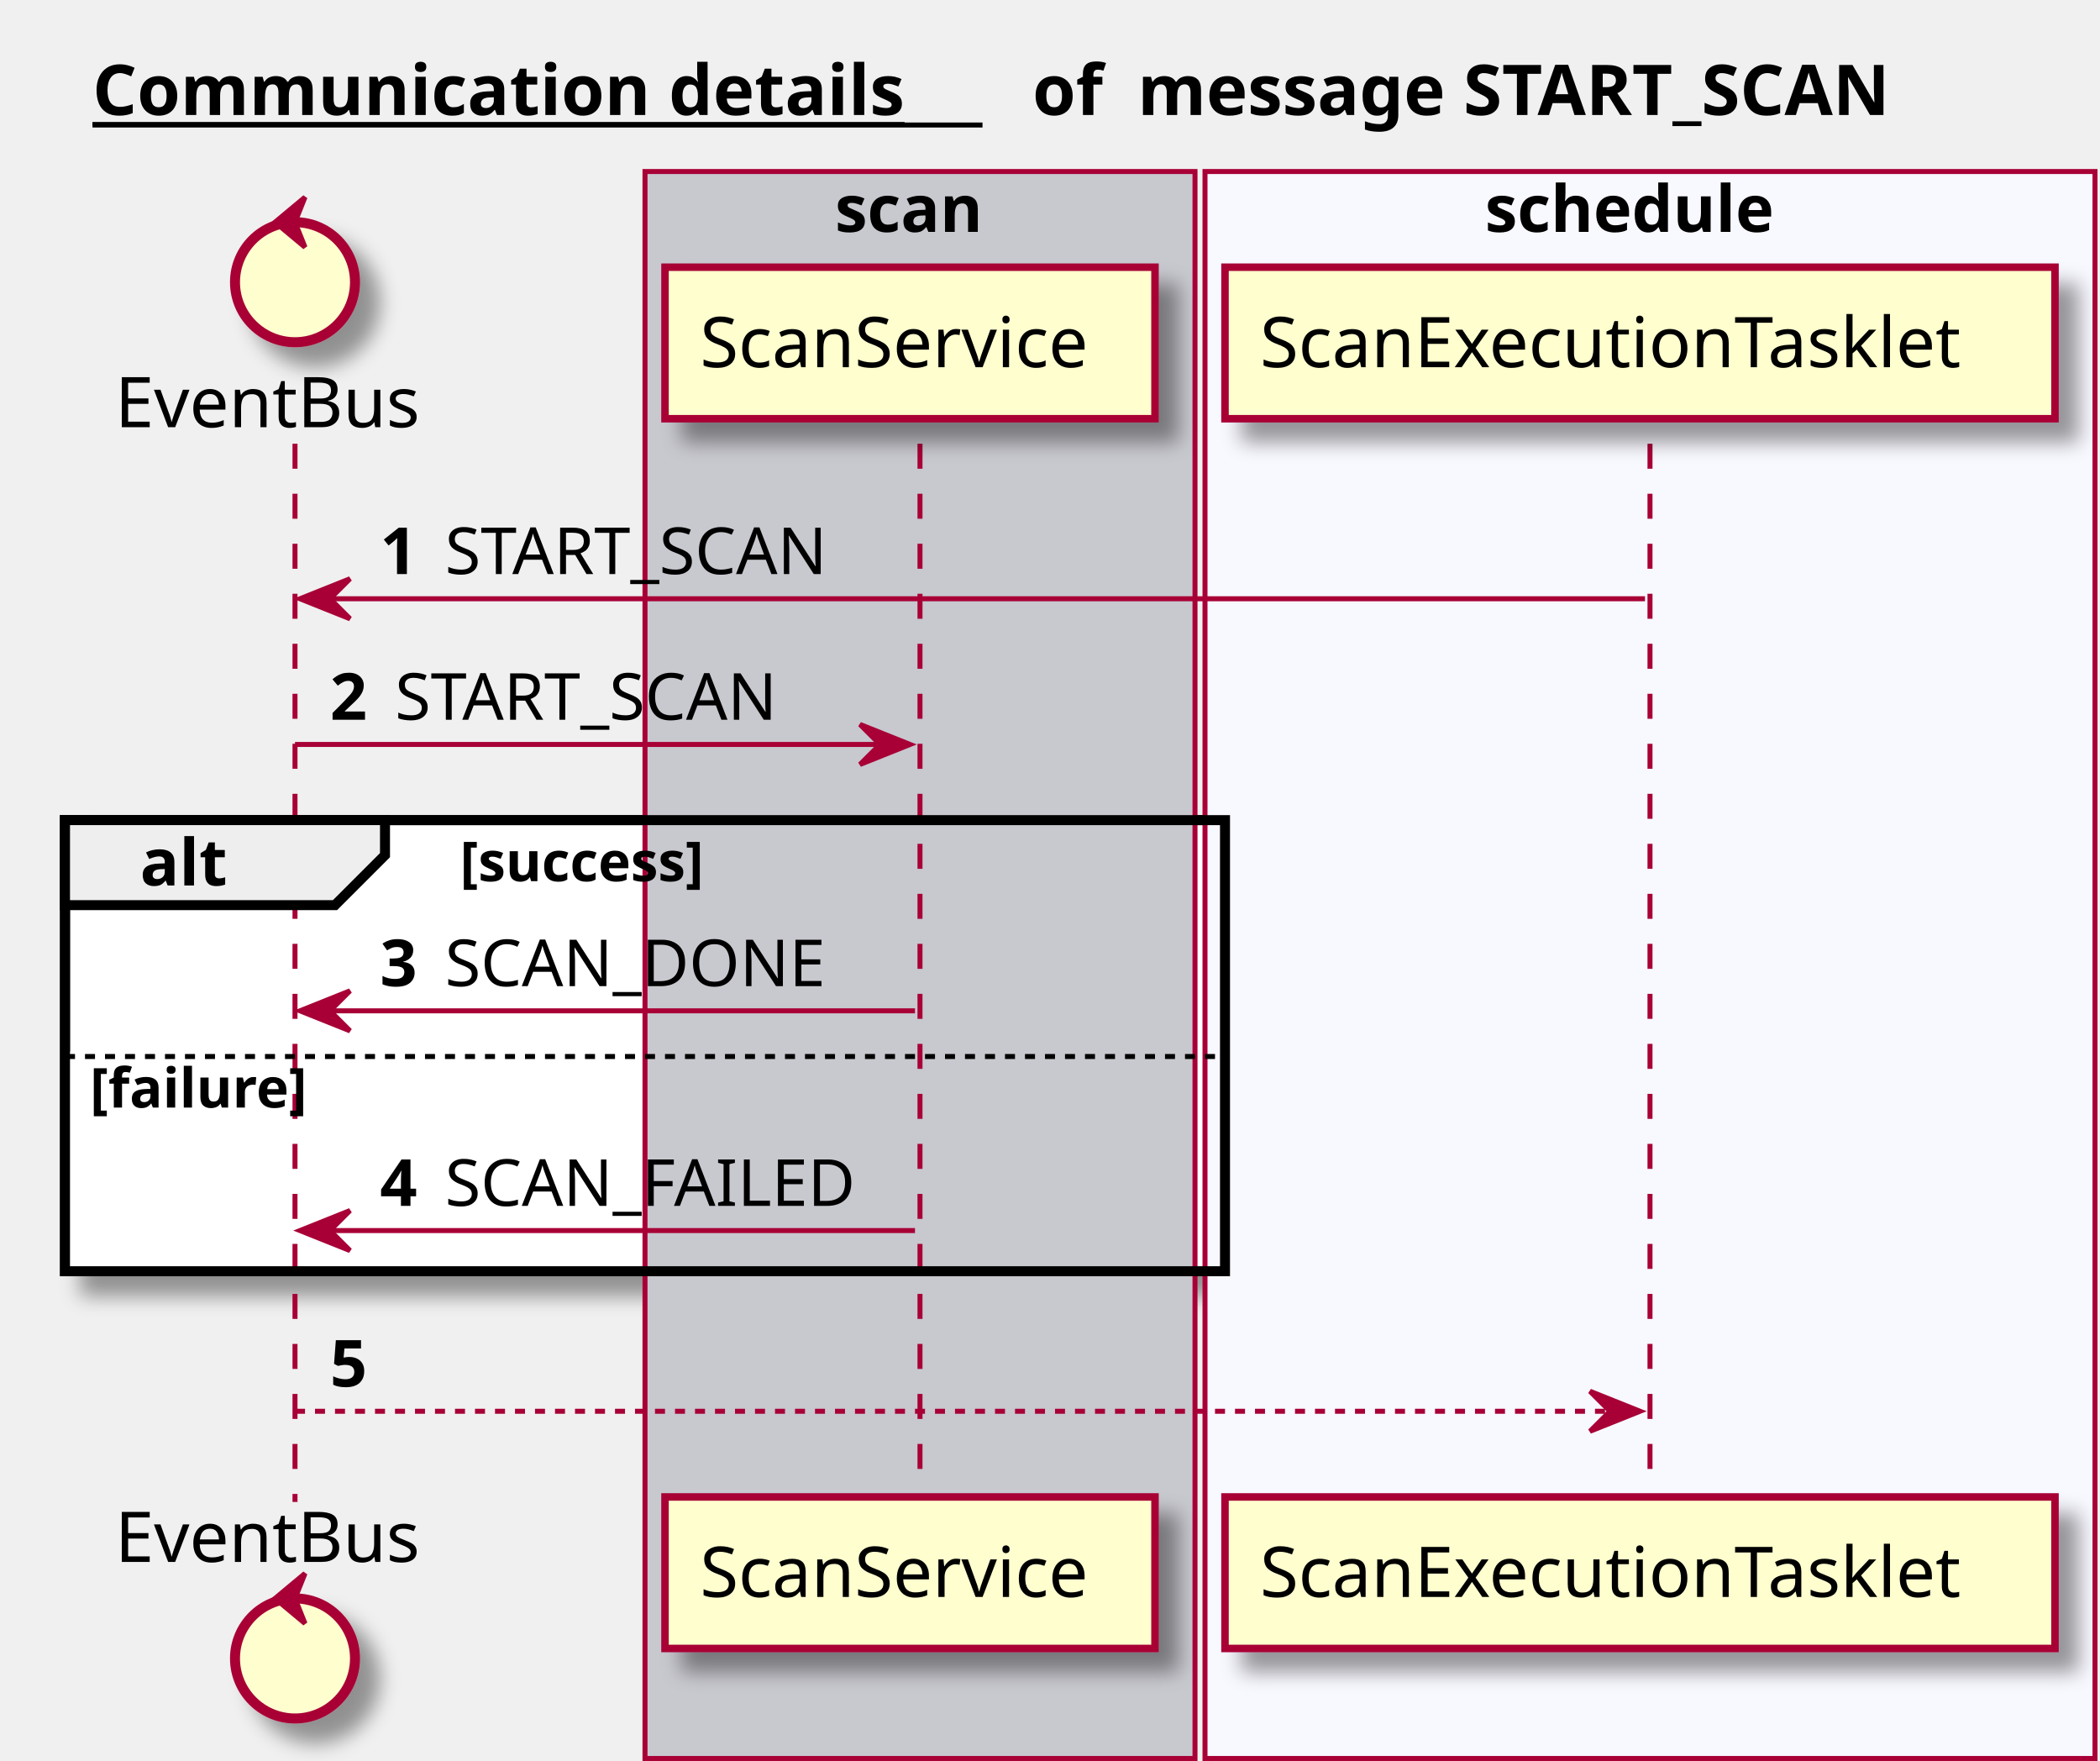
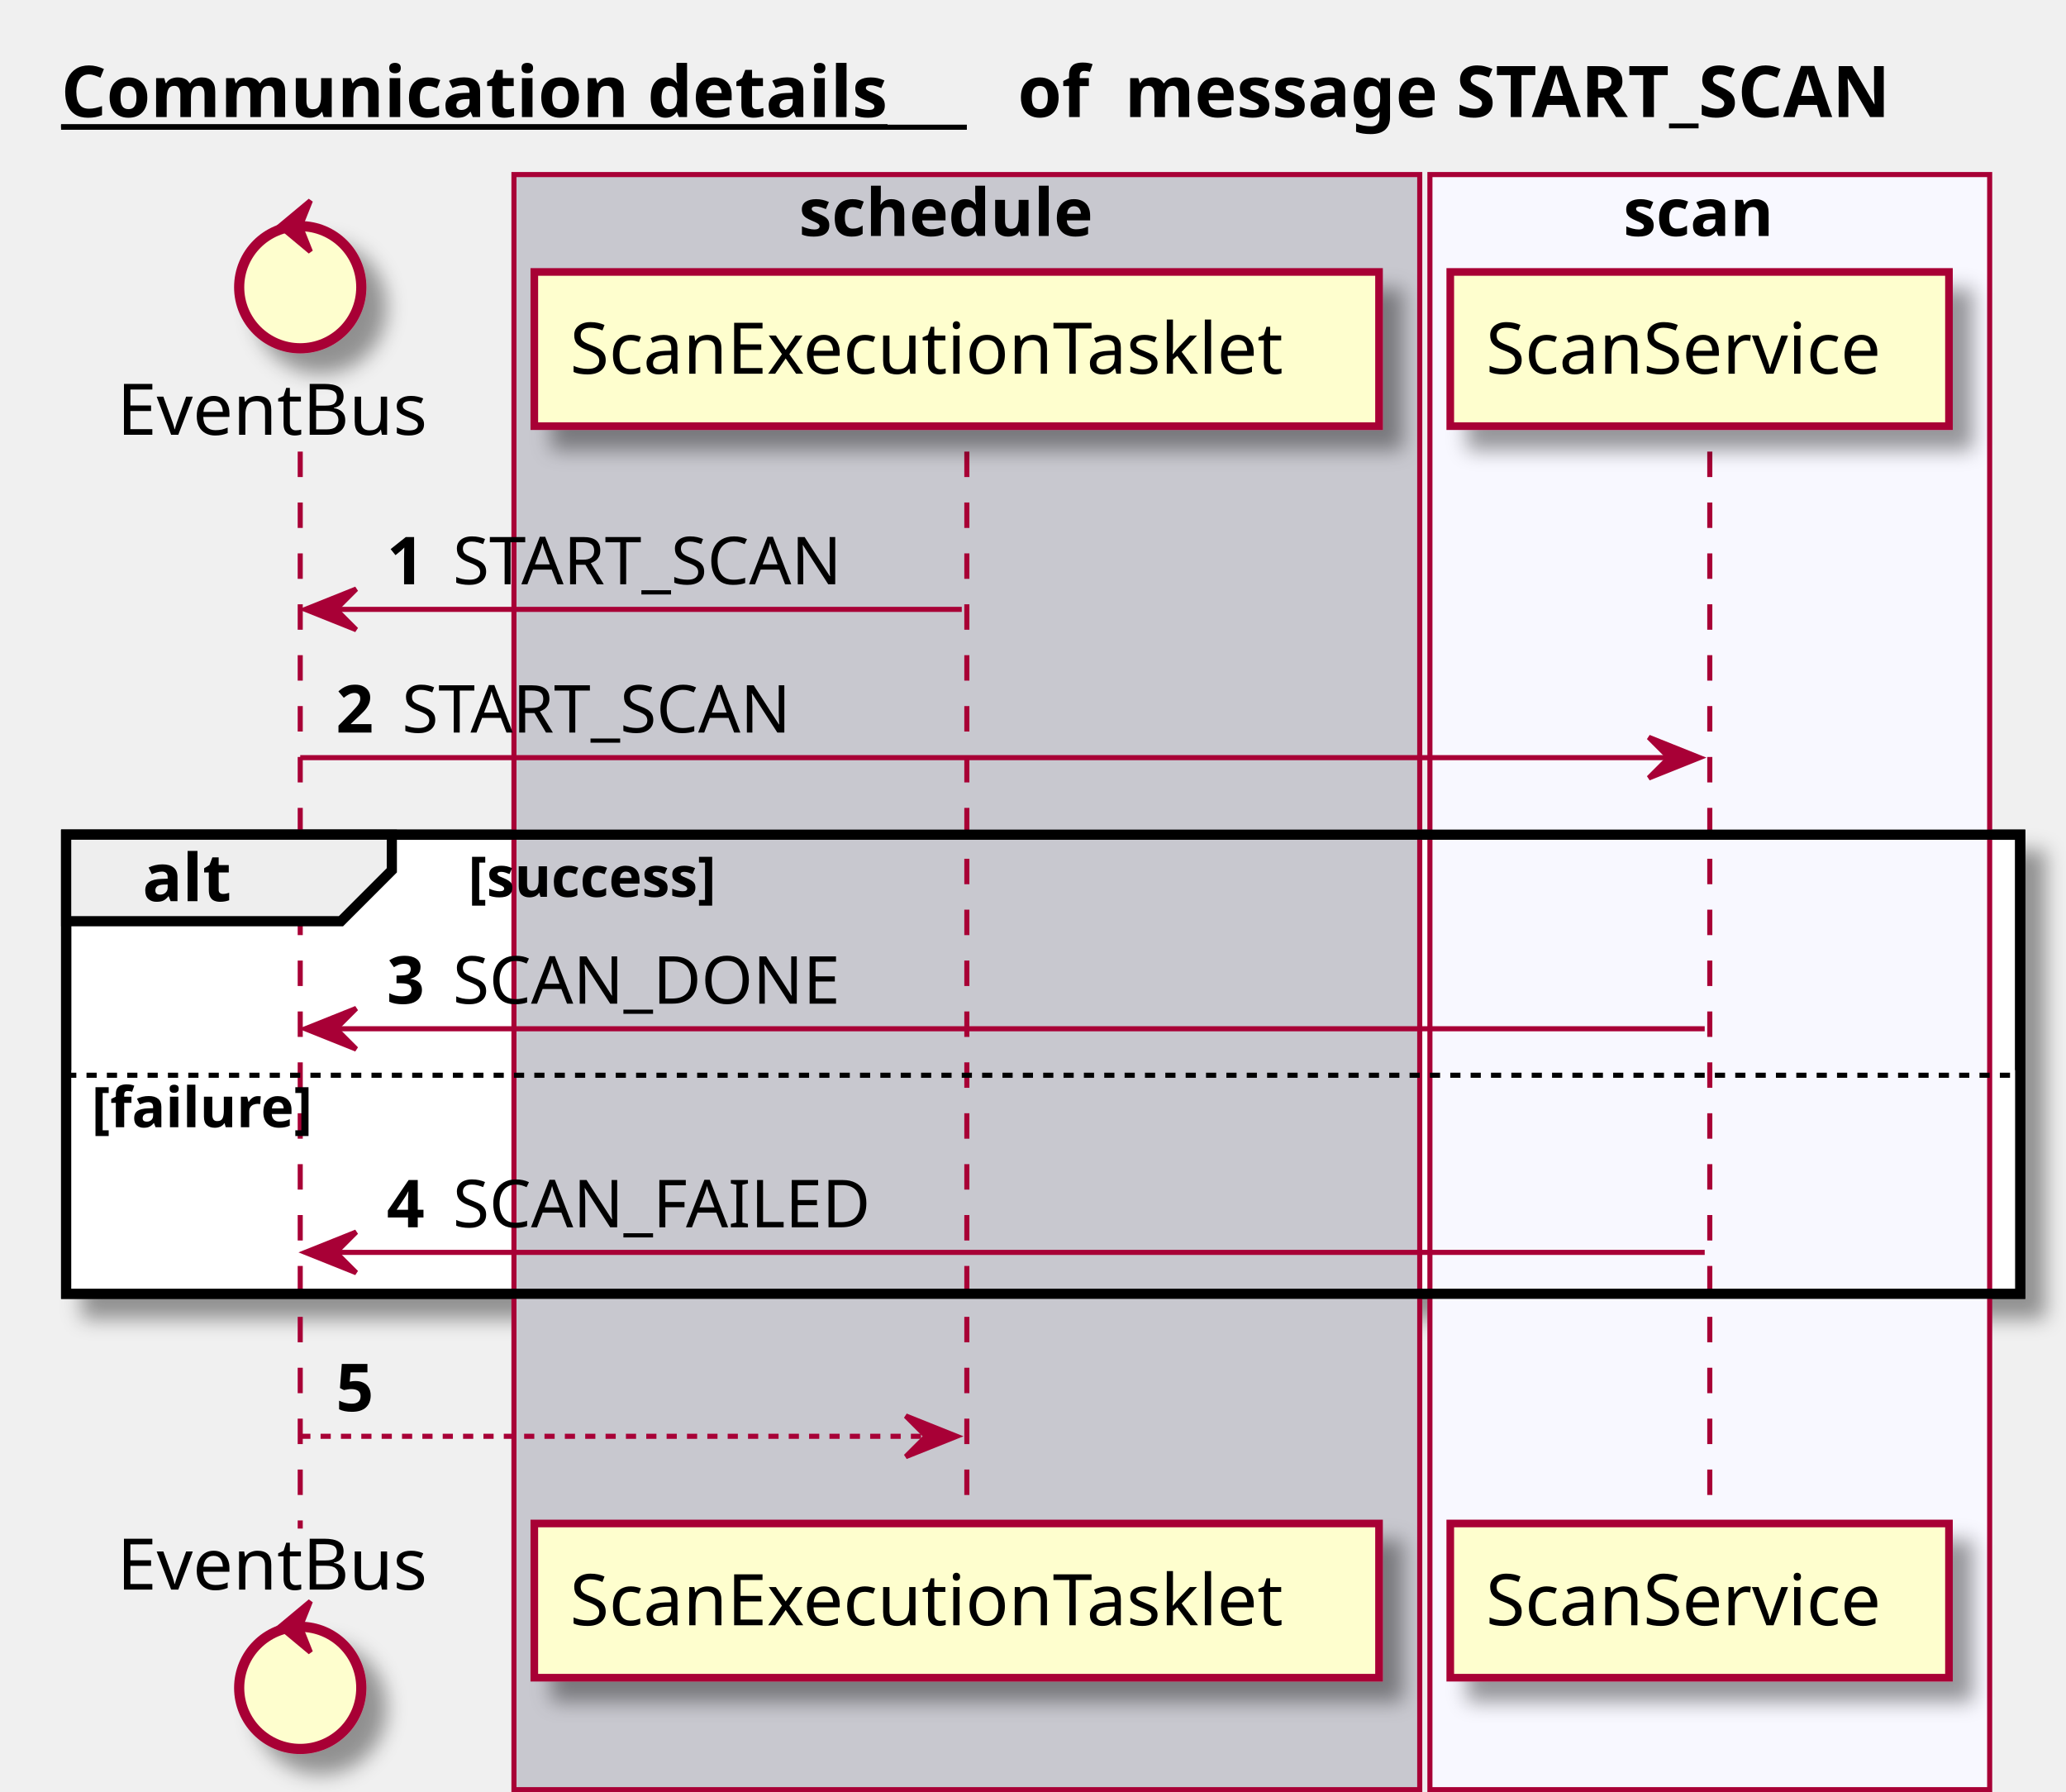
- <svg xmlns="http://www.w3.org/2000/svg" contentScriptType="application/ecmascript" contentStyleType="text/css" height="352px" preserveAspectRatio="none" style="width:420px;height:352px;" version="1.1" viewBox="0 0 420 352" width="420px" zoomAndPan="magnify">
+ <svg xmlns="http://www.w3.org/2000/svg" contentScriptType="application/ecmascript" contentStyleType="text/css" height="352px" preserveAspectRatio="none" style="width:406px;height:352px;" version="1.1" viewBox="0 0 406 352" width="406px" zoomAndPan="magnify">
  <defs>
-     <filter height="300%" id="f0lyu62" width="300%" x="-1" y="-1">
+     <filter height="300%" id="f0y7jzv" width="300%" x="-1" y="-1">
      <feGaussianBlur result="blurOut" stdDeviation="2.0" />
      <feColorMatrix in="blurOut" result="blurOut2" type="matrix" values="0 0 0 0 0 0 0 0 0 0 0 0 0 0 0 0 0 0 .4 0" />
      <feOffset dx="4.0" dy="4.0" in="blurOut2" result="blurOut3" />
      <feBlend in="SourceGraphic" in2="blurOut3" mode="normal" />
    </filter>
  </defs>
  <g>
-     <text fill="#000000" font-family="sans-serif" font-size="14" font-weight="bold" lengthAdjust="spacingAndGlyphs" text-decoration="underline" textLength="178" x="18.5" y="22.995">Communication details</text>
-     <line style="stroke: #000000; stroke-width: 1.0;" x1="18.5" x2="196.5" y1="24.995" y2="24.995" />
-     <text fill="#000000" font-family="sans-serif" font-size="14" font-weight="bold" lengthAdjust="spacingAndGlyphs" textLength="16" x="206.5" y="22.995">of</text>
-     <text fill="#000000" font-family="sans-serif" font-size="14" font-weight="bold" lengthAdjust="spacingAndGlyphs" textLength="177" x="227.5" y="22.995">message START_SCAN</text>
-     <rect fill="#FFFFFF" filter="url(#f0lyu62)" height="90.203" style="stroke: #000000; stroke-width: 2.0;" width="232" x="13" y="163.992" />
-     <rect fill="#FFFFFF" height="43.938" style="stroke: none; stroke-width: 1.0;" width="232" x="13" y="210.258" />
-     <rect fill="#C8C8CF" height="317.328" style="stroke: #A80036; stroke-width: 1.0;" width="110" x="129" y="34.297" />
-     <text fill="#000000" font-family="sans-serif" font-size="13" font-weight="bold" lengthAdjust="spacingAndGlyphs" textLength="34" x="167" y="46.364">scan</text>
-     <rect fill="#F8F8FF" height="317.328" style="stroke: #A80036; stroke-width: 1.0;" width="178" x="241" y="34.297" />
-     <text fill="#000000" font-family="sans-serif" font-size="13" font-weight="bold" lengthAdjust="spacingAndGlyphs" textLength="66" x="297" y="46.364">schedule</text>
+     <text fill="#000000" font-family="sans-serif" font-size="14" font-weight="bold" lengthAdjust="spacingAndGlyphs" text-decoration="underline" textLength="178" x="12" y="22.995">Communication details</text>
+     <line style="stroke: #000000; stroke-width: 1.0;" x1="12" x2="190" y1="24.995" y2="24.995" />
+     <text fill="#000000" font-family="sans-serif" font-size="14" font-weight="bold" lengthAdjust="spacingAndGlyphs" textLength="16" x="200" y="22.995">of</text>
+     <text fill="#000000" font-family="sans-serif" font-size="14" font-weight="bold" lengthAdjust="spacingAndGlyphs" textLength="177" x="221" y="22.995">message START_SCAN</text>
+     <rect fill="#FFFFFF" filter="url(#f0y7jzv)" height="90.203" style="stroke: #000000; stroke-width: 2.0;" width="384" x="13" y="163.992" />
+     <rect fill="#FFFFFF" height="43.938" style="stroke: none; stroke-width: 1.0;" width="384" x="13" y="210.258" />
+     <rect fill="#C8C8CF" height="317.328" style="stroke: #A80036; stroke-width: 1.0;" width="178" x="101" y="34.297" />
+     <text fill="#000000" font-family="sans-serif" font-size="13" font-weight="bold" lengthAdjust="spacingAndGlyphs" textLength="66" x="157" y="46.364">schedule</text>
+     <rect fill="#F8F8FF" height="317.328" style="stroke: #A80036; stroke-width: 1.0;" width="110" x="281" y="34.297" />
+     <text fill="#000000" font-family="sans-serif" font-size="13" font-weight="bold" lengthAdjust="spacingAndGlyphs" textLength="34" x="319" y="46.364">scan</text>
    <line style="stroke: #A80036; stroke-width: 1.0; stroke-dasharray: 5.0,5.0;" x1="59" x2="59" y1="88.727" y2="300.328" />
-     <line style="stroke: #A80036; stroke-width: 1.0; stroke-dasharray: 5.0,5.0;" x1="184" x2="184" y1="88.727" y2="300.328" />
-     <line style="stroke: #A80036; stroke-width: 1.0; stroke-dasharray: 5.0,5.0;" x1="330" x2="330" y1="88.727" y2="300.328" />
+     <line style="stroke: #A80036; stroke-width: 1.0; stroke-dasharray: 5.0,5.0;" x1="190" x2="190" y1="88.727" y2="300.328" />
+     <line style="stroke: #A80036; stroke-width: 1.0; stroke-dasharray: 5.0,5.0;" x1="336" x2="336" y1="88.727" y2="300.328" />
    <text fill="#000000" font-family="sans-serif" font-size="14" lengthAdjust="spacingAndGlyphs" textLength="66" x="23" y="85.425">EventBus</text>
-     <ellipse cx="59" cy="56.43" fill="#FEFECE" filter="url(#f0lyu62)" rx="12" ry="12" style="stroke: #A80036; stroke-width: 2.0;" />
+     <ellipse cx="59" cy="56.43" fill="#FEFECE" filter="url(#f0y7jzv)" rx="12" ry="12" style="stroke: #A80036; stroke-width: 2.0;" />
    <polygon fill="#A80036" points="55,44.43,61,39.43,59,44.43,61,49.43,55,44.43" style="stroke: #A80036; stroke-width: 1.0;" />
    <text fill="#000000" font-family="sans-serif" font-size="14" lengthAdjust="spacingAndGlyphs" textLength="66" x="23" y="312.323">EventBus</text>
-     <ellipse cx="59" cy="331.625" fill="#FEFECE" filter="url(#f0lyu62)" rx="12" ry="12" style="stroke: #A80036; stroke-width: 2.0;" />
+     <ellipse cx="59" cy="331.625" fill="#FEFECE" filter="url(#f0y7jzv)" rx="12" ry="12" style="stroke: #A80036; stroke-width: 2.0;" />
    <polygon fill="#A80036" points="55,319.625,61,314.625,59,319.625,61,324.625,55,319.625" style="stroke: #A80036; stroke-width: 1.0;" />
-     <rect fill="#FEFECE" filter="url(#f0lyu62)" height="30.297" style="stroke: #A80036; stroke-width: 1.5;" width="98" x="133" y="53.43" />
-     <text fill="#000000" font-family="sans-serif" font-size="14" lengthAdjust="spacingAndGlyphs" textLength="84" x="140" y="73.425">ScanService</text>
-     <rect fill="#FEFECE" filter="url(#f0lyu62)" height="30.297" style="stroke: #A80036; stroke-width: 1.5;" width="98" x="133" y="299.328" />
-     <text fill="#000000" font-family="sans-serif" font-size="14" lengthAdjust="spacingAndGlyphs" textLength="84" x="140" y="319.323">ScanService</text>
-     <rect fill="#FEFECE" filter="url(#f0lyu62)" height="30.297" style="stroke: #A80036; stroke-width: 1.5;" width="166" x="245" y="53.43" />
-     <text fill="#000000" font-family="sans-serif" font-size="14" lengthAdjust="spacingAndGlyphs" textLength="152" x="252" y="73.425">ScanExecutionTasklet</text>
-     <rect fill="#FEFECE" filter="url(#f0lyu62)" height="30.297" style="stroke: #A80036; stroke-width: 1.5;" width="166" x="245" y="299.328" />
-     <text fill="#000000" font-family="sans-serif" font-size="14" lengthAdjust="spacingAndGlyphs" textLength="152" x="252" y="319.323">ScanExecutionTasklet</text>
+     <rect fill="#FEFECE" filter="url(#f0y7jzv)" height="30.297" style="stroke: #A80036; stroke-width: 1.5;" width="166" x="105" y="53.43" />
+     <text fill="#000000" font-family="sans-serif" font-size="14" lengthAdjust="spacingAndGlyphs" textLength="152" x="112" y="73.425">ScanExecutionTasklet</text>
+     <rect fill="#FEFECE" filter="url(#f0y7jzv)" height="30.297" style="stroke: #A80036; stroke-width: 1.5;" width="166" x="105" y="299.328" />
+     <text fill="#000000" font-family="sans-serif" font-size="14" lengthAdjust="spacingAndGlyphs" textLength="152" x="112" y="319.323">ScanExecutionTasklet</text>
+     <rect fill="#FEFECE" filter="url(#f0y7jzv)" height="30.297" style="stroke: #A80036; stroke-width: 1.5;" width="98" x="285" y="53.43" />
+     <text fill="#000000" font-family="sans-serif" font-size="14" lengthAdjust="spacingAndGlyphs" textLength="84" x="292" y="73.425">ScanService</text>
+     <rect fill="#FEFECE" filter="url(#f0y7jzv)" height="30.297" style="stroke: #A80036; stroke-width: 1.5;" width="98" x="285" y="299.328" />
+     <text fill="#000000" font-family="sans-serif" font-size="14" lengthAdjust="spacingAndGlyphs" textLength="84" x="292" y="319.323">ScanService</text>
    <polygon fill="#A80036" points="70,115.727,60,119.727,70,123.727,66,119.727" style="stroke: #A80036; stroke-width: 1.0;" />
-     <line style="stroke: #A80036; stroke-width: 1.0;" x1="64" x2="329" y1="119.727" y2="119.727" />
+     <line style="stroke: #A80036; stroke-width: 1.0;" x1="64" x2="189" y1="119.727" y2="119.727" />
    <text fill="#000000" font-family="sans-serif" font-size="13" font-weight="bold" lengthAdjust="spacingAndGlyphs" textLength="9" x="76" y="114.793">1</text>
    <text fill="#000000" font-family="sans-serif" font-size="13" lengthAdjust="spacingAndGlyphs" textLength="84" x="89" y="114.793">START_SCAN</text>
-     <polygon fill="#A80036" points="172,144.859,182,148.859,172,152.859,176,148.859" style="stroke: #A80036; stroke-width: 1.0;" />
-     <line style="stroke: #A80036; stroke-width: 1.0;" x1="59" x2="178" y1="148.859" y2="148.859" />
+     <polygon fill="#A80036" points="324,144.859,334,148.859,324,152.859,328,148.859" style="stroke: #A80036; stroke-width: 1.0;" />
+     <line style="stroke: #A80036; stroke-width: 1.0;" x1="59" x2="330" y1="148.859" y2="148.859" />
    <text fill="#000000" font-family="sans-serif" font-size="13" font-weight="bold" lengthAdjust="spacingAndGlyphs" textLength="9" x="66" y="143.926">2</text>
    <text fill="#000000" font-family="sans-serif" font-size="13" lengthAdjust="spacingAndGlyphs" textLength="84" x="79" y="143.926">START_SCAN</text>
-     <rect fill="none" height="90.203" style="stroke: #000000; stroke-width: 2.0;" width="232" x="13" y="163.992" />
+     <rect fill="none" height="90.203" style="stroke: #000000; stroke-width: 2.0;" width="384" x="13" y="163.992" />
    <polygon fill="#EEEEEE" points="13,163.992,77,163.992,77,170.992,67,180.992,13,180.992,13,163.992" style="stroke: #000000; stroke-width: 2.0;" />
    <text fill="#000000" font-family="sans-serif" font-size="13" font-weight="bold" lengthAdjust="spacingAndGlyphs" textLength="19" x="28" y="177.059">alt</text>
    <text fill="#000000" font-family="sans-serif" font-size="11" font-weight="bold" lengthAdjust="spacingAndGlyphs" textLength="61" x="92" y="176.203">[success]</text>
    <polygon fill="#A80036" points="70,198.125,60,202.125,70,206.125,66,202.125" style="stroke: #A80036; stroke-width: 1.0;" />
-     <line style="stroke: #A80036; stroke-width: 1.0;" x1="64" x2="183" y1="202.125" y2="202.125" />
+     <line style="stroke: #A80036; stroke-width: 1.0;" x1="64" x2="335" y1="202.125" y2="202.125" />
    <text fill="#000000" font-family="sans-serif" font-size="13" font-weight="bold" lengthAdjust="spacingAndGlyphs" textLength="9" x="76" y="197.192">3</text>
    <text fill="#000000" font-family="sans-serif" font-size="13" lengthAdjust="spacingAndGlyphs" textLength="82" x="89" y="197.192">SCAN_DONE</text>
-     <line style="stroke: #000000; stroke-width: 1.0; stroke-dasharray: 2.0,2.0;" x1="13" x2="245" y1="211.258" y2="211.258" />
+     <line style="stroke: #000000; stroke-width: 1.0; stroke-dasharray: 2.0,2.0;" x1="13" x2="397" y1="211.258" y2="211.258" />
    <text fill="#000000" font-family="sans-serif" font-size="11" font-weight="bold" lengthAdjust="spacingAndGlyphs" textLength="52" x="18" y="221.468">[failure]</text>
    <polygon fill="#A80036" points="70,242.062,60,246.062,70,250.062,66,246.062" style="stroke: #A80036; stroke-width: 1.0;" />
-     <line style="stroke: #A80036; stroke-width: 1.0;" x1="64" x2="183" y1="246.062" y2="246.062" />
+     <line style="stroke: #A80036; stroke-width: 1.0;" x1="64" x2="335" y1="246.062" y2="246.062" />
    <text fill="#000000" font-family="sans-serif" font-size="13" font-weight="bold" lengthAdjust="spacingAndGlyphs" textLength="9" x="76" y="241.129">4</text>
    <text fill="#000000" font-family="sans-serif" font-size="13" lengthAdjust="spacingAndGlyphs" textLength="88" x="89" y="241.129">SCAN_FAILED</text>
-     <polygon fill="#A80036" points="318,278.195,328,282.195,318,286.195,322,282.195" style="stroke: #A80036; stroke-width: 1.0;" />
-     <line style="stroke: #A80036; stroke-width: 1.0; stroke-dasharray: 2.0,2.0;" x1="59" x2="324" y1="282.195" y2="282.195" />
+     <polygon fill="#A80036" points="178,278.195,188,282.195,178,286.195,182,282.195" style="stroke: #A80036; stroke-width: 1.0;" />
+     <line style="stroke: #A80036; stroke-width: 1.0; stroke-dasharray: 2.0,2.0;" x1="59" x2="184" y1="282.195" y2="282.195" />
    <text fill="#000000" font-family="sans-serif" font-size="13" font-weight="bold" lengthAdjust="spacingAndGlyphs" textLength="9" x="66" y="277.262">5</text>
    <text fill="#000000" font-family="sans-serif" font-size="13" lengthAdjust="spacingAndGlyphs" textLength="0" x="83" y="277.262" />
  </g>
</svg>
